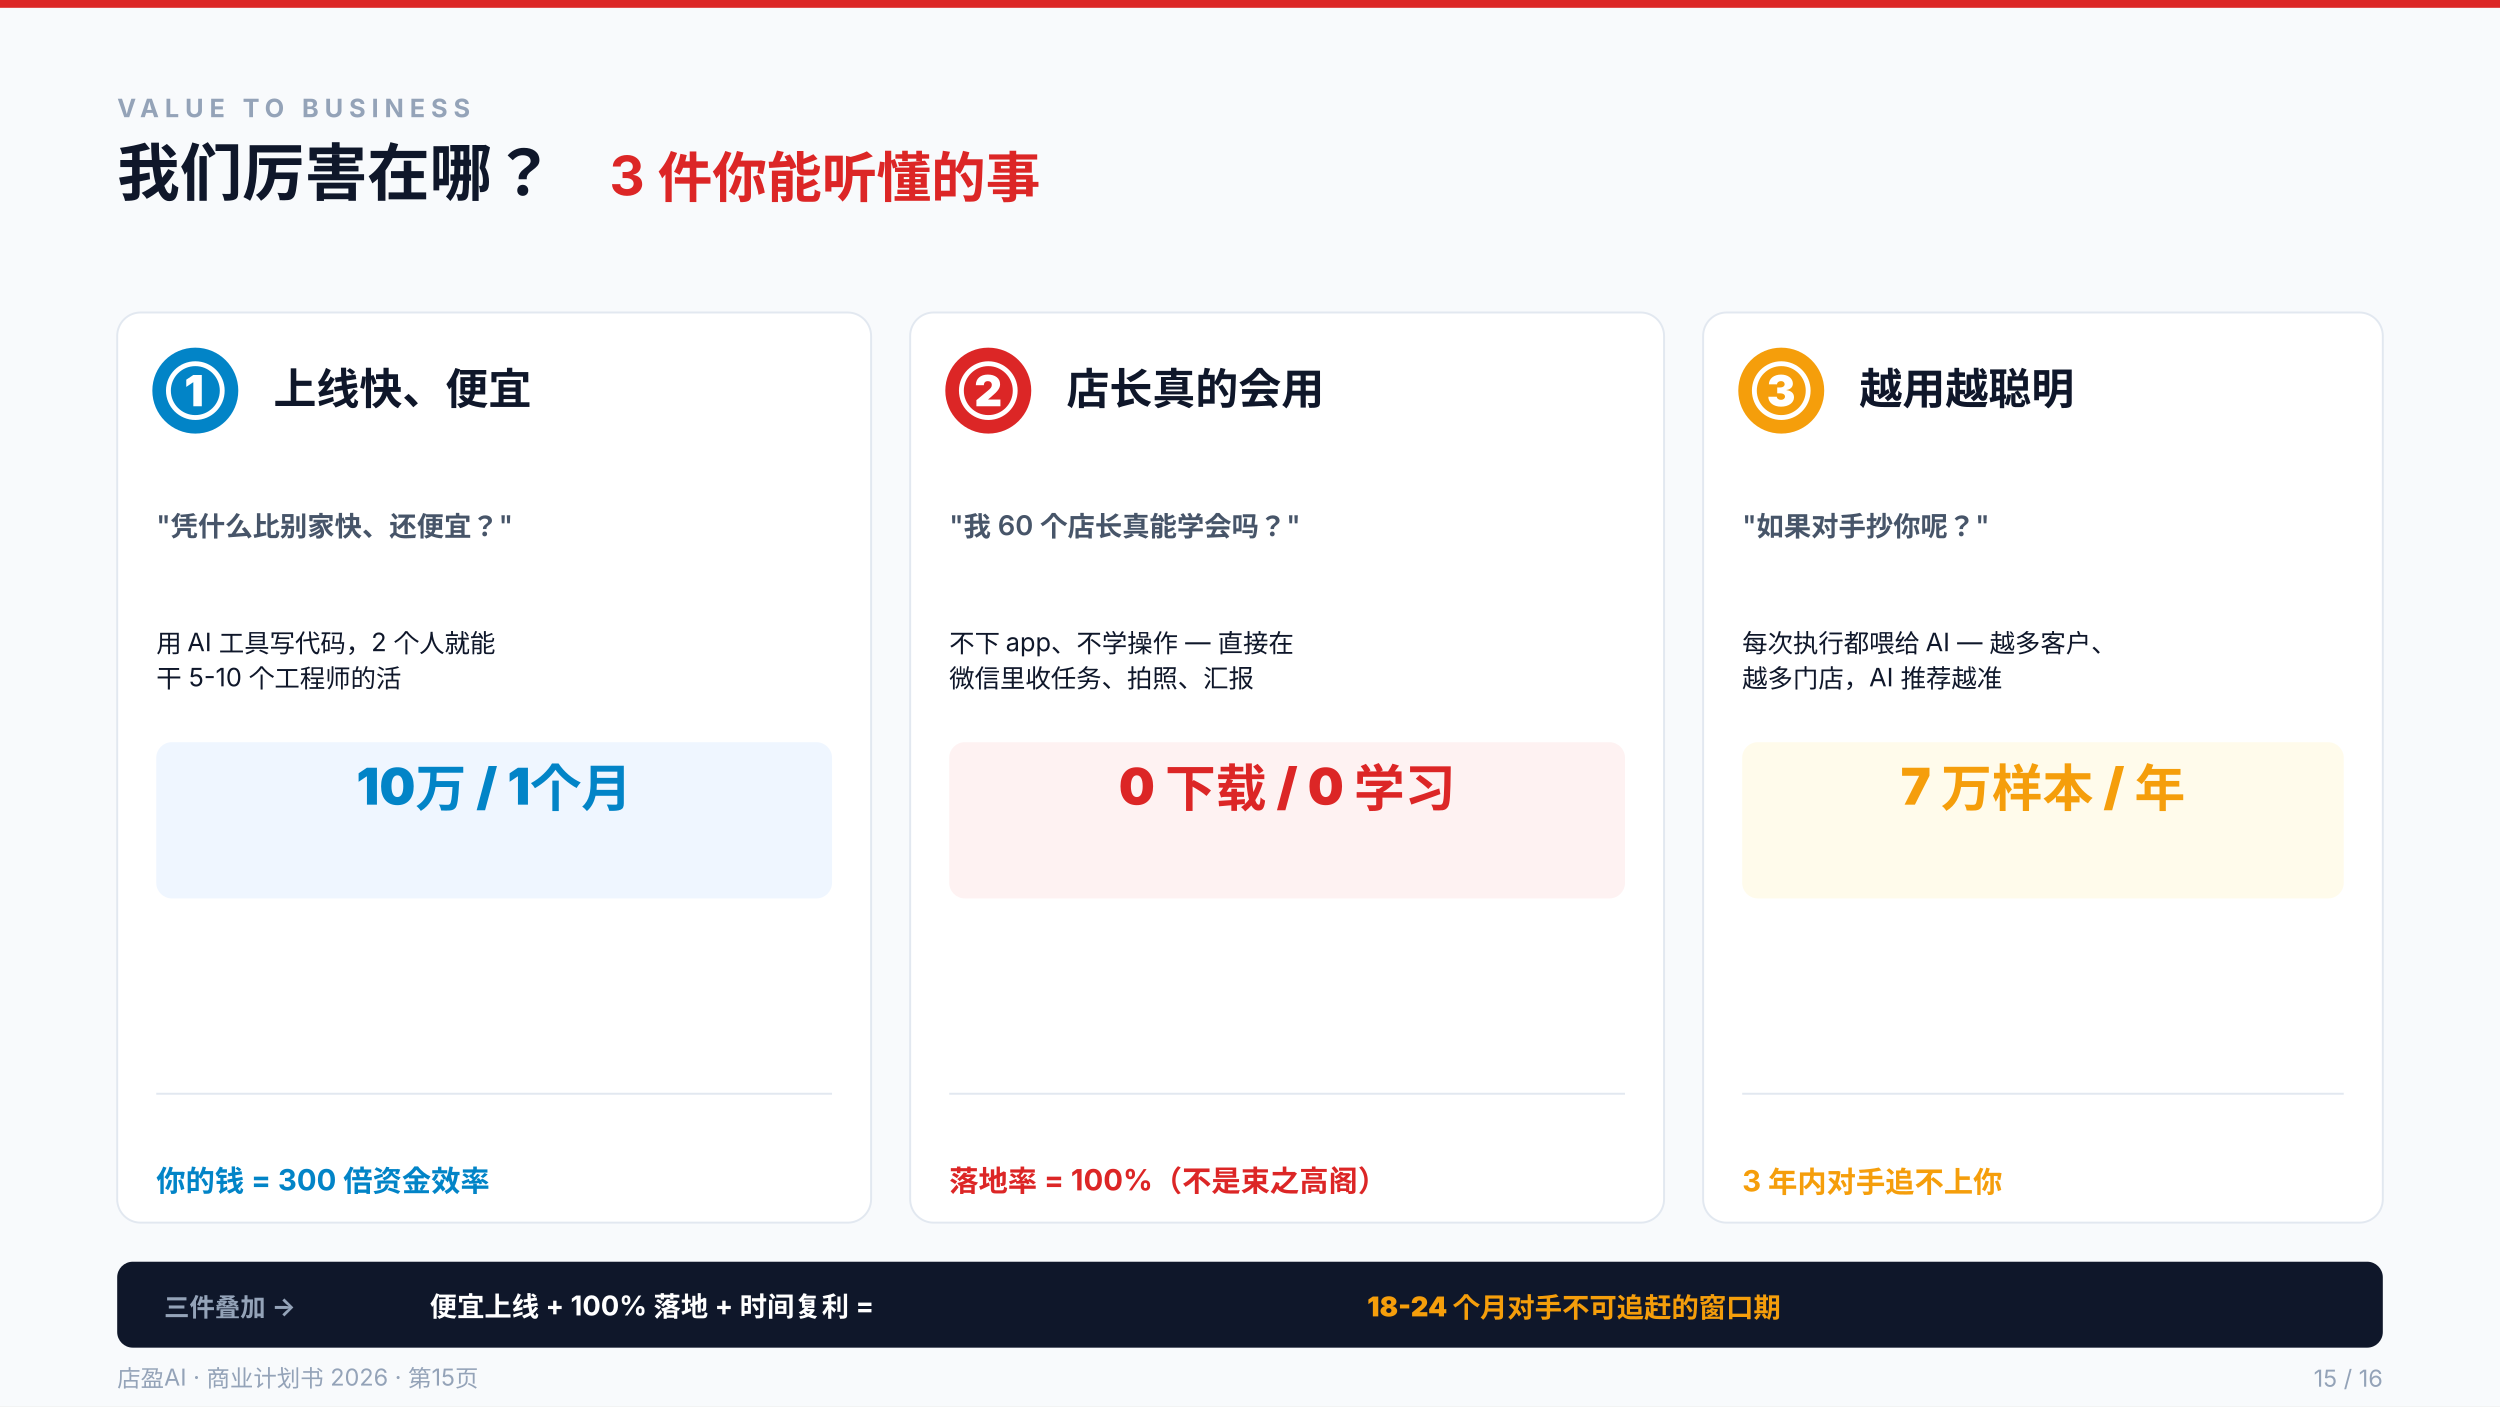
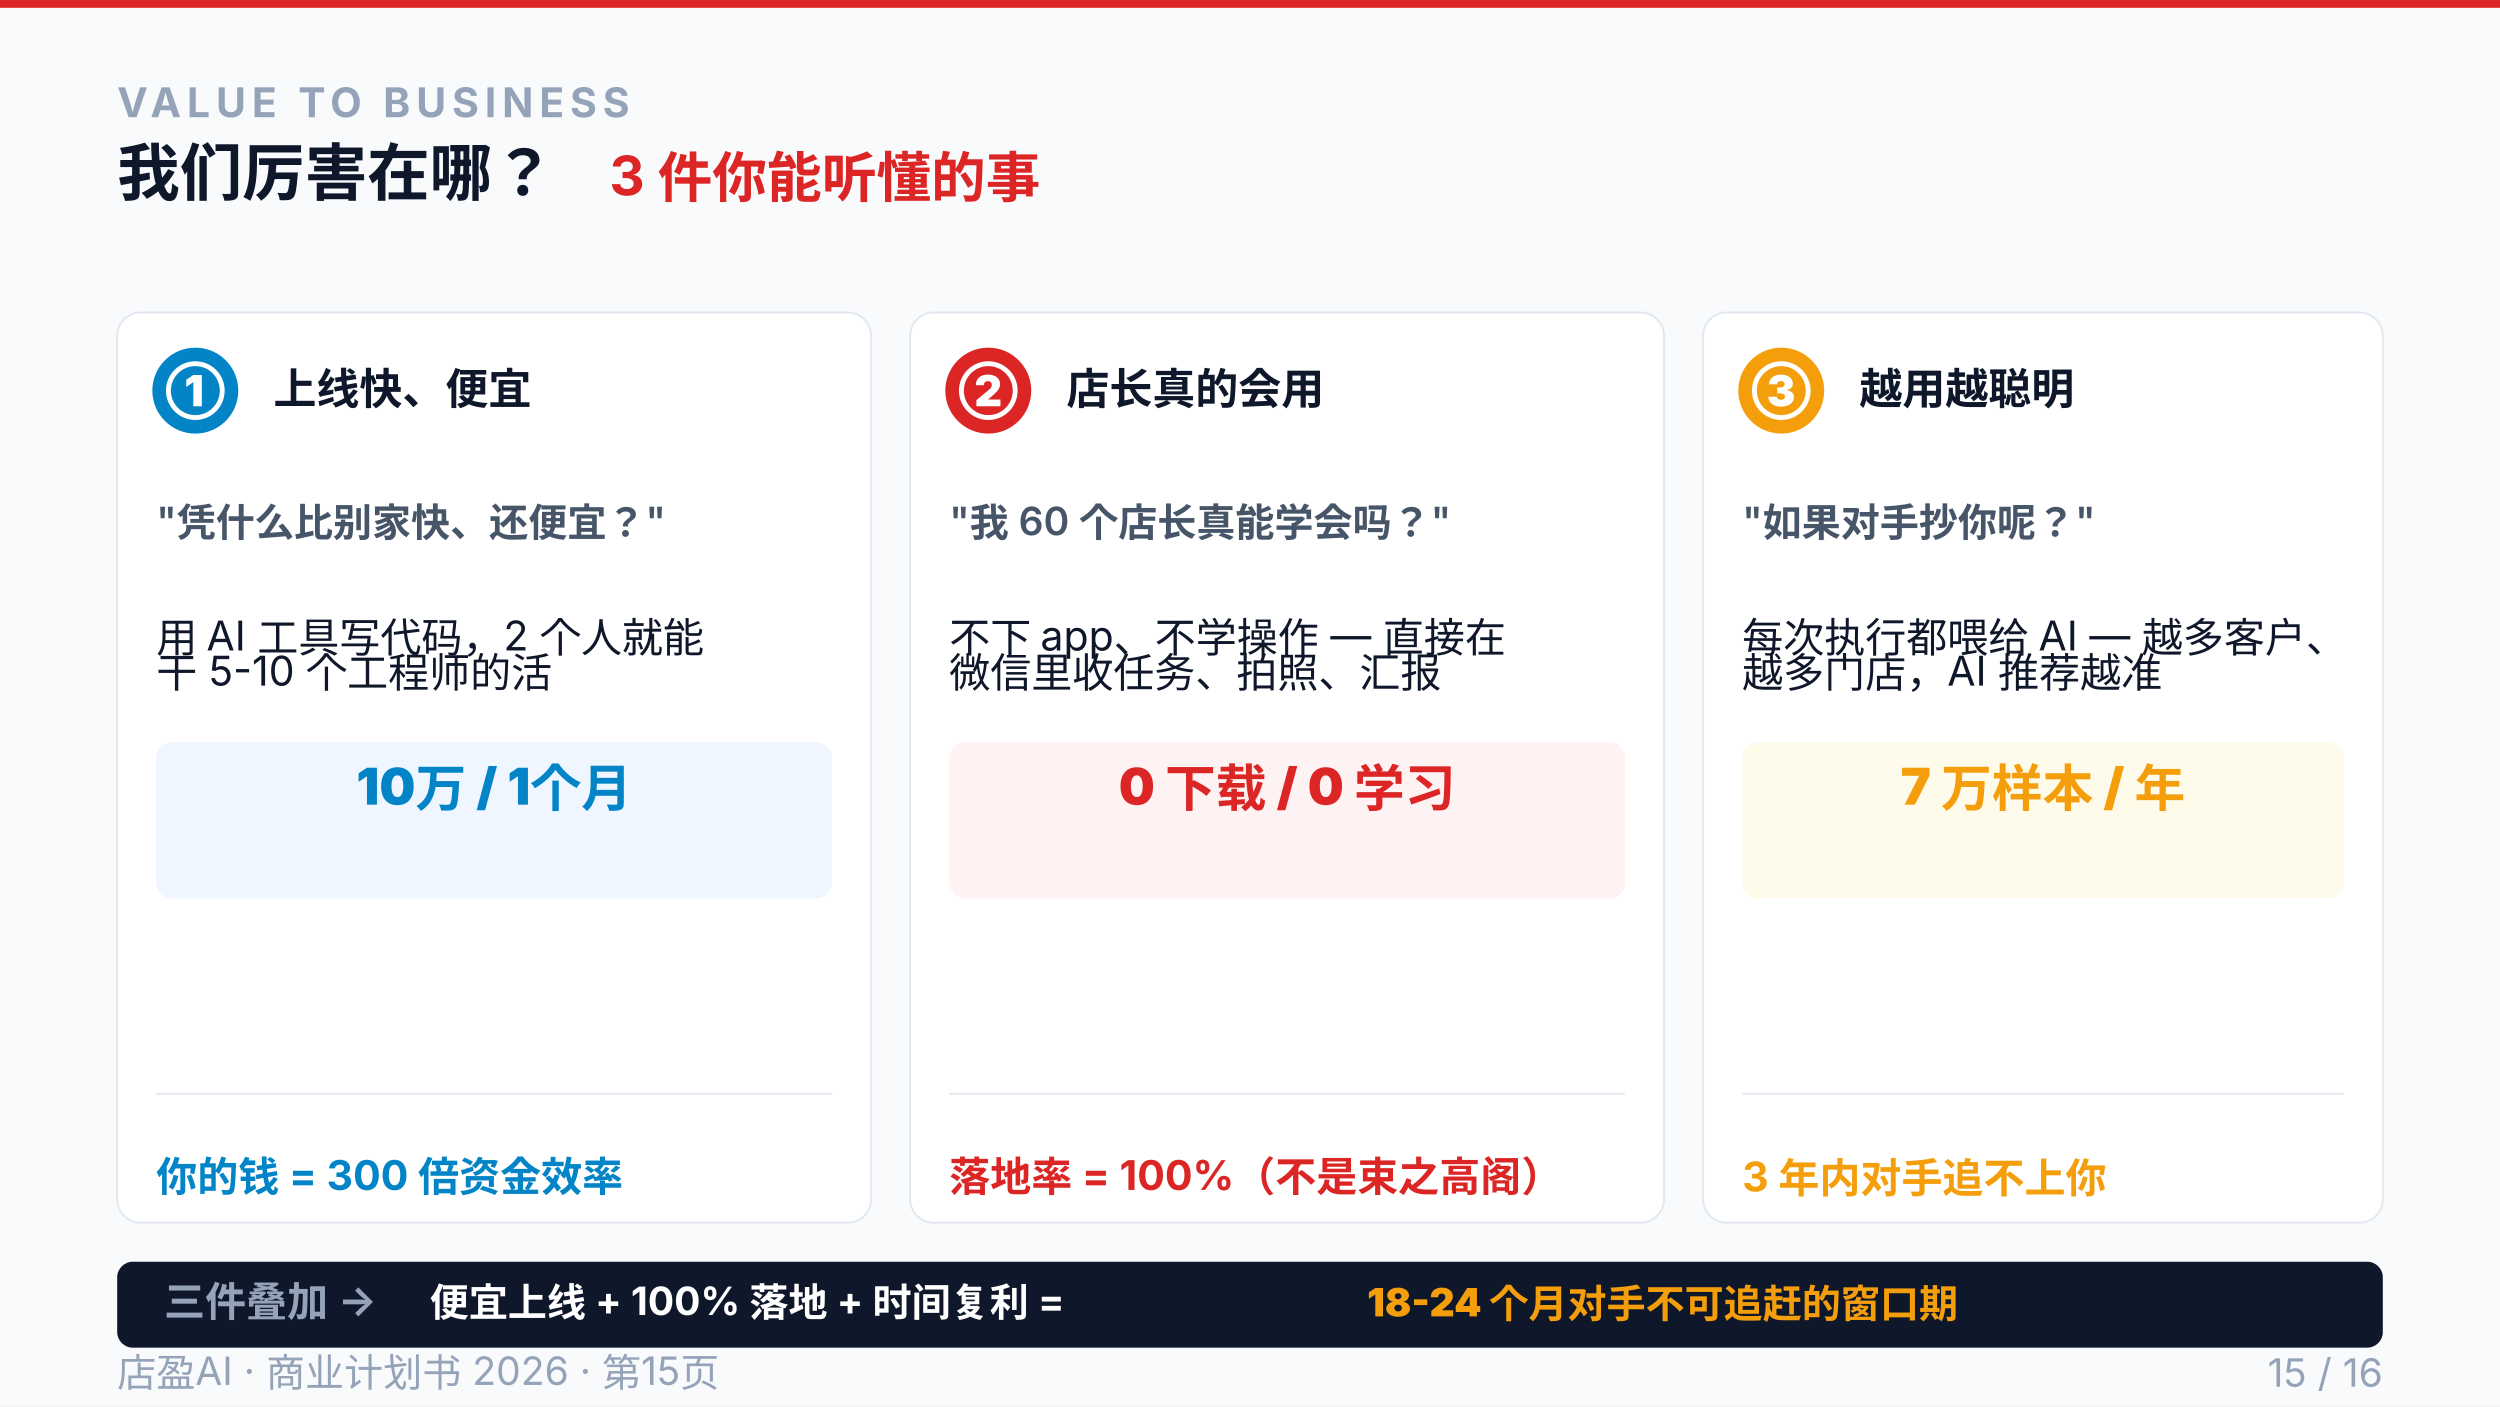
<svg xmlns="http://www.w3.org/2000/svg" width="1280" height="720" viewBox="0 0 1280 720">
  <rect width="1280" height="720" fill="#f8fafc" />
  <rect width="1280" height="4" fill="#dc2626" />
-   <text x="60" y="60" font-family="system-ui,-apple-system,PingFang SC,Microsoft YaHei,sans-serif" font-size="13" fill="#94a3b8" font-weight="700" letter-spacing="3">VALUE TO BUSINESS</text>
+   <text x="60" y="60" font-family="system-ui,-apple-system,PingFang SC,Microsoft YaHei,sans-serif" font-size="21" fill="#94a3b8" font-weight="700" letter-spacing="3">VALUE TO BUSINESS</text>
  <text x="60" y="100" font-family="system-ui,-apple-system,PingFang SC,Microsoft YaHei,sans-serif" font-size="32" font-weight="900" fill="#0f172a">我们厉害在哪？</text>
  <text x="312" y="100" font-family="system-ui,-apple-system,PingFang SC,Microsoft YaHei,sans-serif" font-size="28" font-weight="700" fill="#dc2626">3 件你能听懂的事</text>
  <rect x="60" y="160" width="386" height="466" rx="12" fill="#ffffff" stroke="#e2e8f0" stroke-width="1" />
  <circle cx="100" cy="200" r="22" fill="#0284c7" />
  <text x="100" y="208" font-family="system-ui,-apple-system,PingFang SC,Microsoft YaHei,sans-serif" font-size="22" font-weight="900" fill="#ffffff" text-anchor="middle">①</text>
  <text x="140" y="207" font-family="system-ui,-apple-system,PingFang SC,Microsoft YaHei,sans-serif" font-size="22" font-weight="900" fill="#0f172a">上线快、便宜</text>
-   <text x="80" y="274" font-family="system-ui,-apple-system,PingFang SC,Microsoft YaHei,sans-serif" font-size="14" fill="#475569" font-weight="600">"凭什么比别家快、还便宜？"</text>
-   <text x="80" y="334" font-family="system-ui,-apple-system,PingFang SC,Microsoft YaHei,sans-serif" font-size="13" fill="#0f172a">用 AI 工具写代码，2 个人就能</text>
-   <text x="80" y="352" font-family="system-ui,-apple-system,PingFang SC,Microsoft YaHei,sans-serif" font-size="13" fill="#0f172a">干 5-10 个工程师的活</text>
+   <text x="80" y="274" font-family="system-ui,-apple-system,PingFang SC,Microsoft YaHei,sans-serif" font-size="20" fill="#475569" font-weight="600">"凭什么比别家快、还便宜？"</text>
+   <text x="80" y="334" font-family="system-ui,-apple-system,PingFang SC,Microsoft YaHei,sans-serif" font-size="21" fill="#0f172a">用 AI 工具写代码，2 个人就能</text>
+   <text x="80" y="352" font-family="system-ui,-apple-system,PingFang SC,Microsoft YaHei,sans-serif" font-size="21" fill="#0f172a">干 5-10 个工程师的活</text>
  <rect x="80" y="380" width="346" height="80" rx="8" fill="#eff6ff" />
  <text x="253" y="412" font-family="system-ui,-apple-system,PingFang SC,Microsoft YaHei,sans-serif" font-size="26" font-weight="900" fill="#0284c7" text-anchor="middle">10万 / 1个月</text>
  <line x1="80" y1="560" x2="426" y2="560" stroke="#e2e8f0" stroke-width="1" />
-   <text x="80" y="610" font-family="system-ui,-apple-system,PingFang SC,Microsoft YaHei,sans-serif" font-size="15" font-weight="700" fill="#0284c7">你的钱 = 300 倍资金效率</text>
+   <text x="80" y="610" font-family="system-ui,-apple-system,PingFang SC,Microsoft YaHei,sans-serif" font-size="21" font-weight="700" fill="#0284c7">你的钱 = 300 倍资金效率</text>
  <rect x="466" y="160" width="386" height="466" rx="12" fill="#ffffff" stroke="#e2e8f0" stroke-width="1" />
  <circle cx="506" cy="200" r="22" fill="#dc2626" />
  <text x="506" y="208" font-family="system-ui,-apple-system,PingFang SC,Microsoft YaHei,sans-serif" font-size="22" font-weight="900" fill="#ffffff" text-anchor="middle">②</text>
  <text x="546" y="207" font-family="system-ui,-apple-system,PingFang SC,Microsoft YaHei,sans-serif" font-size="22" font-weight="900" fill="#0f172a">店长真的会用</text>
-   <text x="486" y="274" font-family="system-ui,-apple-system,PingFang SC,Microsoft YaHei,sans-serif" font-size="14" fill="#475569" font-weight="600">"我 60 个店长真能学会吗？"</text>
-   <text x="486" y="334" font-family="system-ui,-apple-system,PingFang SC,Microsoft YaHei,sans-serif" font-size="13" fill="#0f172a">不下 app、不学操作 — 直接在</text>
-   <text x="486" y="352" font-family="system-ui,-apple-system,PingFang SC,Microsoft YaHei,sans-serif" font-size="13" fill="#0f172a">微信里收任务、拍照、汇报</text>
+   <text x="486" y="274" font-family="system-ui,-apple-system,PingFang SC,Microsoft YaHei,sans-serif" font-size="20" fill="#475569" font-weight="600">"我 60 个店长真能学会吗？"</text>
+   <text x="486" y="334" font-family="system-ui,-apple-system,PingFang SC,Microsoft YaHei,sans-serif" font-size="21" fill="#0f172a">不下 app、不学操作 — 直接在</text>
+   <text x="486" y="352" font-family="system-ui,-apple-system,PingFang SC,Microsoft YaHei,sans-serif" font-size="21" fill="#0f172a">微信里收任务、拍照、汇报</text>
  <rect x="486" y="380" width="346" height="80" rx="8" fill="#fef2f2" />
  <text x="659" y="412" font-family="system-ui,-apple-system,PingFang SC,Microsoft YaHei,sans-serif" font-size="26" font-weight="900" fill="#dc2626" text-anchor="middle">0 下载 / 0 学习</text>
  <line x1="486" y1="560" x2="832" y2="560" stroke="#e2e8f0" stroke-width="1" />
-   <text x="486" y="610" font-family="system-ui,-apple-system,PingFang SC,Microsoft YaHei,sans-serif" font-size="15" font-weight="700" fill="#dc2626">落地率 = 100%（不是束之高阁）</text>
+   <text x="486" y="610" font-family="system-ui,-apple-system,PingFang SC,Microsoft YaHei,sans-serif" font-size="21" font-weight="700" fill="#dc2626">落地率 = 100%（不是束之高阁）</text>
  <rect x="872" y="160" width="348" height="466" rx="12" fill="#ffffff" stroke="#e2e8f0" stroke-width="1" />
  <circle cx="912" cy="200" r="22" fill="#f59e0b" />
  <text x="912" y="208" font-family="system-ui,-apple-system,PingFang SC,Microsoft YaHei,sans-serif" font-size="22" font-weight="900" fill="#ffffff" text-anchor="middle">③</text>
  <text x="952" y="207" font-family="system-ui,-apple-system,PingFang SC,Microsoft YaHei,sans-serif" font-size="22" font-weight="900" fill="#0f172a">越用越聪明</text>
-   <text x="892" y="274" font-family="system-ui,-apple-system,PingFang SC,Microsoft YaHei,sans-serif" font-size="14" fill="#475569" font-weight="600">"如果对手抄你呢？"</text>
-   <text x="892" y="334" font-family="system-ui,-apple-system,PingFang SC,Microsoft YaHei,sans-serif" font-size="13" fill="#0f172a">每次执行都喂给 AI — 越多客户、</text>
-   <text x="892" y="352" font-family="system-ui,-apple-system,PingFang SC,Microsoft YaHei,sans-serif" font-size="13" fill="#0f172a">越多门店，AI 推荐越准</text>
+   <text x="892" y="274" font-family="system-ui,-apple-system,PingFang SC,Microsoft YaHei,sans-serif" font-size="20" fill="#475569" font-weight="600">"如果对手抄你呢？"</text>
+   <text x="892" y="334" font-family="system-ui,-apple-system,PingFang SC,Microsoft YaHei,sans-serif" font-size="21" fill="#0f172a">每次执行都喂给 AI — 越多客户、</text>
+   <text x="892" y="352" font-family="system-ui,-apple-system,PingFang SC,Microsoft YaHei,sans-serif" font-size="21" fill="#0f172a">越多门店，AI 推荐越准</text>
  <rect x="892" y="380" width="308" height="80" rx="8" fill="#fffbeb" />
  <text x="1046" y="412" font-family="system-ui,-apple-system,PingFang SC,Microsoft YaHei,sans-serif" font-size="26" font-weight="900" fill="#f59e0b" text-anchor="middle">7 万样本 / 年</text>
  <line x1="892" y1="560" x2="1200" y2="560" stroke="#e2e8f0" stroke-width="1" />
-   <text x="892" y="610" font-family="system-ui,-apple-system,PingFang SC,Microsoft YaHei,sans-serif" font-size="15" font-weight="700" fill="#f59e0b">3 年内对手追不上你</text>
+   <text x="892" y="610" font-family="system-ui,-apple-system,PingFang SC,Microsoft YaHei,sans-serif" font-size="21" font-weight="700" fill="#f59e0b">3 年内对手追不上你</text>
  <rect x="60" y="646" width="1160" height="44" rx="8" fill="#0f172a" />
-   <text x="84" y="674" font-family="system-ui,-apple-system,PingFang SC,Microsoft YaHei,sans-serif" font-size="13" fill="#94a3b8" font-weight="700">三件叠加 →</text>
-   <text x="220" y="674" font-family="system-ui,-apple-system,PingFang SC,Microsoft YaHei,sans-serif" font-size="14" fill="#ffffff" font-weight="700">便宜上线 + 100% 落地 + 时间复利 = </text>
-   <text x="700" y="674" font-family="system-ui,-apple-system,PingFang SC,Microsoft YaHei,sans-serif" font-size="14" fill="#f59e0b" font-weight="900">18-24 个月对手不可追赶的窗口期</text>
-   <text x="60" y="710" font-family="system-ui,-apple-system" font-size="12" fill="#94a3b8">店盈AI · 商业计划书 2026 · 第15页</text>
-   <text x="1220" y="710" font-family="system-ui,-apple-system" font-size="12" fill="#94a3b8" text-anchor="end">15 / 16</text>
+   <text x="84" y="674" font-family="system-ui,-apple-system,PingFang SC,Microsoft YaHei,sans-serif" font-size="21" fill="#94a3b8" font-weight="700">三件叠加 →</text>
+   <text x="220" y="674" font-family="system-ui,-apple-system,PingFang SC,Microsoft YaHei,sans-serif" font-size="20" fill="#ffffff" font-weight="700">便宜上线 + 100% 落地 + 时间复利 = </text>
+   <text x="700" y="674" font-family="system-ui,-apple-system,PingFang SC,Microsoft YaHei,sans-serif" font-size="20" fill="#f59e0b" font-weight="900">18-24 个月对手不可追赶的窗口期</text>
+   <text x="60" y="710" font-family="system-ui,-apple-system" font-size="20" fill="#94a3b8">店盈AI · 商业计划书 2026 · 第15页</text>
+   <text x="1220" y="710" font-family="system-ui,-apple-system" font-size="20" fill="#94a3b8" text-anchor="end">15 / 16</text>
</svg>
